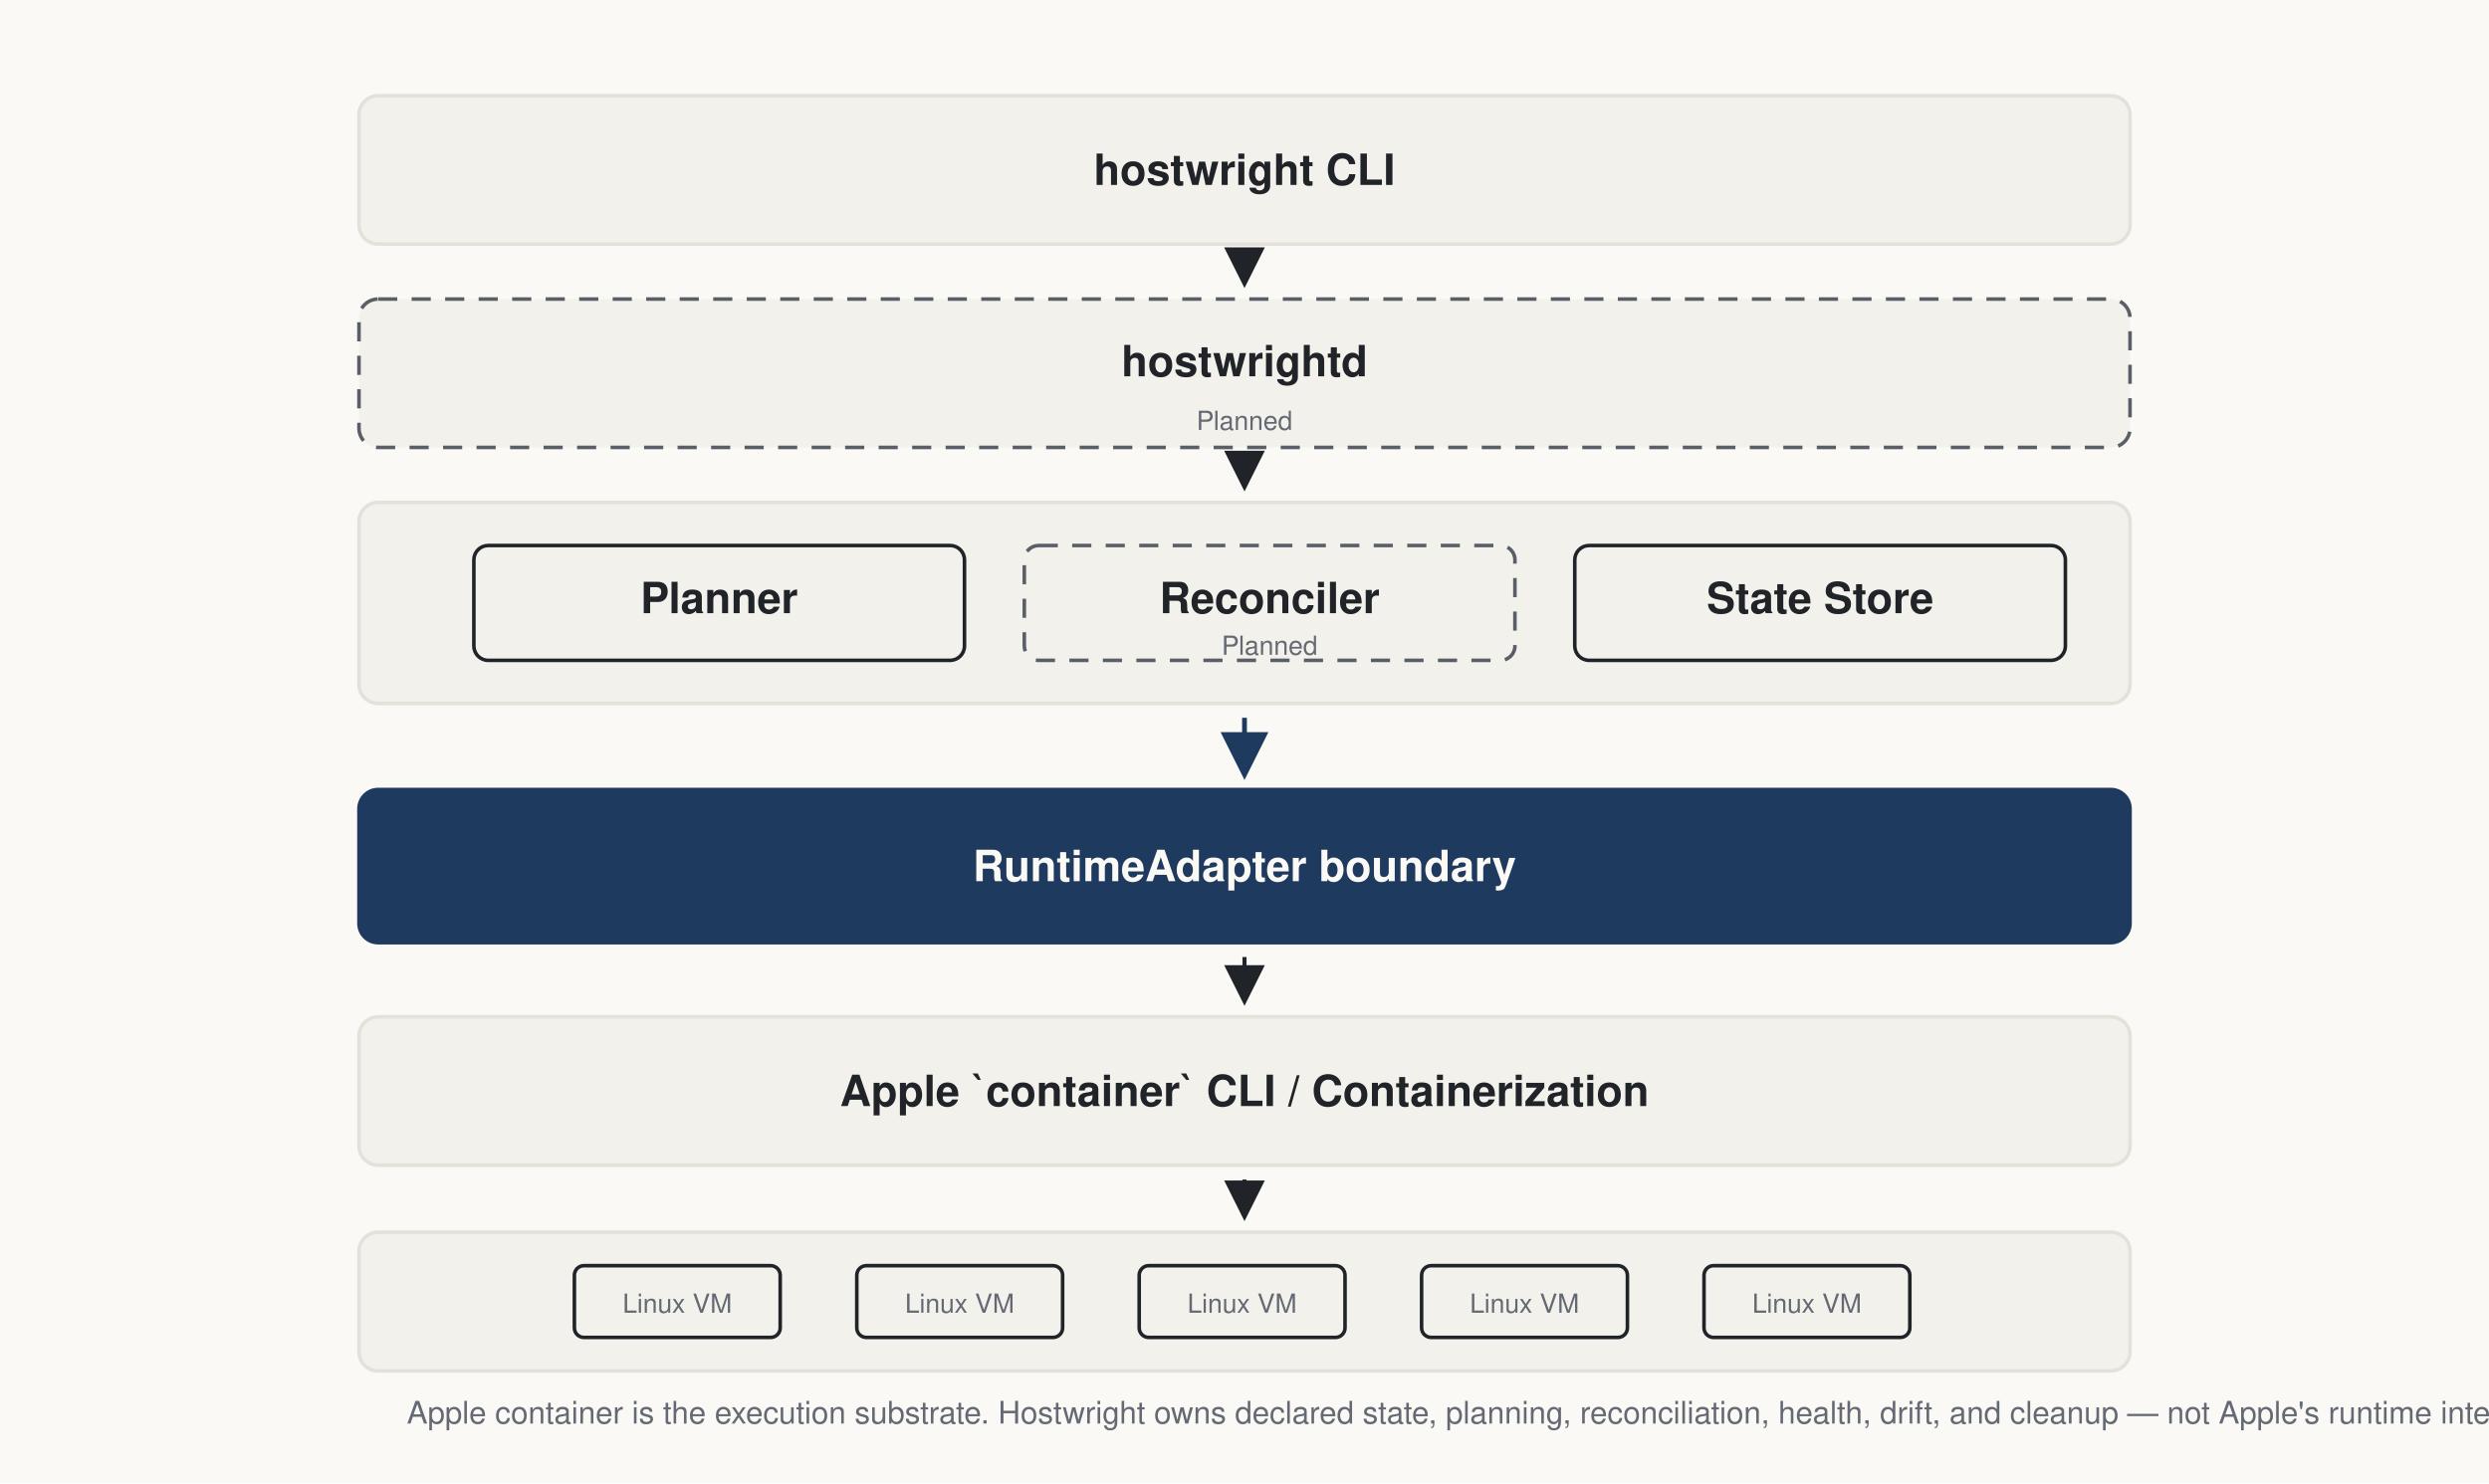
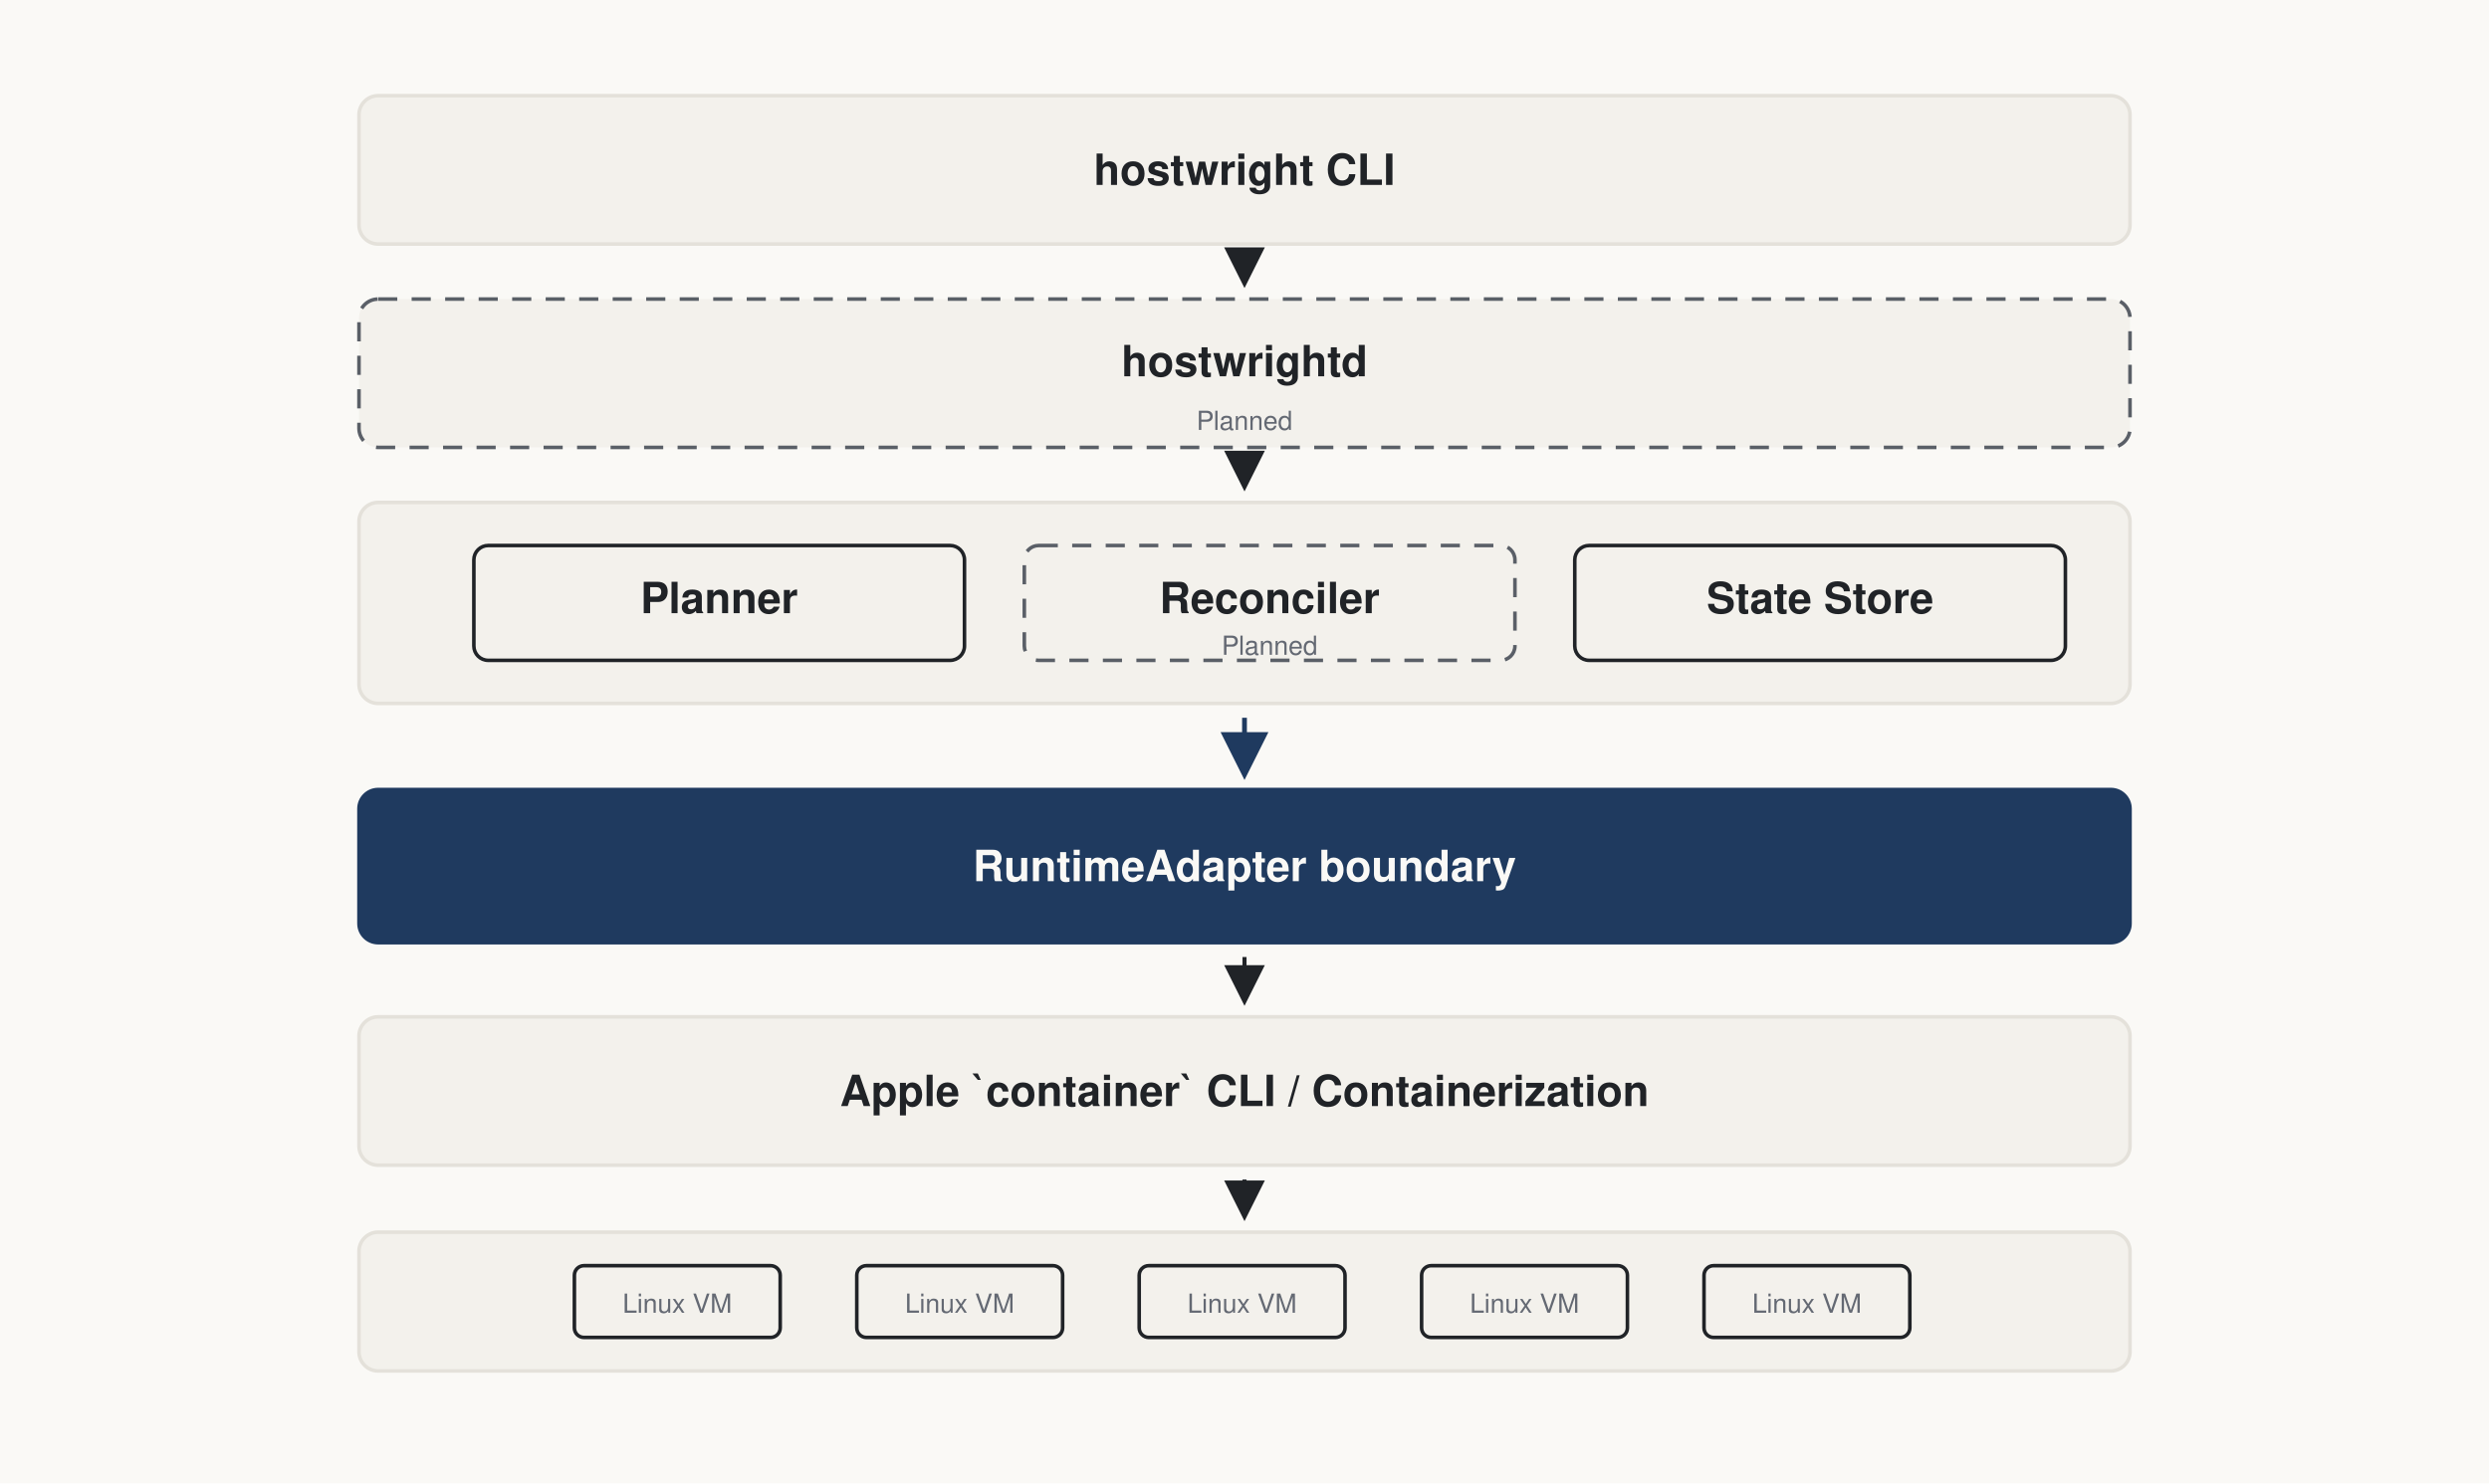
<svg xmlns="http://www.w3.org/2000/svg" viewBox="0 0 1040 620" role="img" aria-labelledby="title desc">
  <style>
      .label { font-family: Helvetica, Arial, sans-serif; fill: #202327; font-size: 18px; font-weight: 600; }
      .small { font-family: Helvetica, Arial, sans-serif; fill: #646973; font-size: 13px; font-weight: 400; }
      .mono { font-family: ui-monospace, SFMono-Regular, Menlo, Consolas, monospace; fill: #202327; font-size: 15px; }
      .tiny { font-family: Helvetica, Arial, sans-serif; fill: #646973; font-size: 11px; }
      .box { fill: #f3f1ec; stroke: #e4e1da; stroke-width: 1.5; }
      .box-ink { fill: #f3f1ec; stroke: #202327; stroke-width: 1.5; }
      .planned { stroke: #5a5f67; stroke-dasharray: 8 6; }
      .arrow { stroke: #202327; stroke-width: 1.7; fill: none; marker-end: url(#arrowInk); }
      .arrowAccent { stroke: #1f3a5f; stroke-width: 2; fill: none; marker-end: url(#arrowAccent); }
      .hair { stroke: #e4e1da; stroke-width: 1.5; }
    </style>
  <defs>
    <marker id="arrowInk" markerWidth="10" markerHeight="10" refX="8" refY="5" orient="auto" markerUnits="strokeWidth">
      <path d="M 0 0 L 10 5 L 0 10 z" fill="#202327" />
    </marker>
    <marker id="arrowAccent" markerWidth="10" markerHeight="10" refX="8" refY="5" orient="auto" markerUnits="strokeWidth">
      <path d="M 0 0 L 10 5 L 0 10 z" fill="#1f3a5f" />
    </marker>
  </defs>
  <rect x="0" y="0" width="1040" height="620" fill="#faf9f6" />
  <rect x="150" y="40" width="740" height="62" rx="8" class="box" />
  <text x="520.0" y="71.0" class="label" text-anchor="middle" dominant-baseline="middle">hostwright CLI</text>
  <rect x="150" y="125" width="740" height="62" rx="8" class="box planned" />
  <text x="520.0" y="151.0" class="label" text-anchor="middle" dominant-baseline="middle">hostwrightd</text>
  <text x="520.0" y="176.0" class="tiny" text-anchor="middle" dominant-baseline="middle" fill="#5a5f67">Planned</text>
  <rect x="150" y="210" width="740" height="84" rx="8" class="box" />
  <rect x="198" y="228" width="205" height="48" rx="6" class="box-ink" />
  <text x="300.5" y="250" class="label" text-anchor="middle" dominant-baseline="middle">Planner</text>
  <rect x="428" y="228" width="205" height="48" rx="6" class="box-ink planned" />
  <text x="530.5" y="250" class="label" text-anchor="middle" dominant-baseline="middle">Reconciler</text>
  <text x="530.5" y="270" class="tiny" text-anchor="middle" dominant-baseline="middle" fill="#5a5f67">Planned</text>
  <rect x="658" y="228" width="205" height="48" rx="6" class="box-ink" />
  <text x="760.5" y="250" class="label" text-anchor="middle" dominant-baseline="middle">State Store</text>
  <rect x="150" y="330" width="740" height="64" rx="8" fill="#1f3a5f" stroke="#1f3a5f" stroke-width="1.5" />
  <text x="520.0" y="362.0" class="label" text-anchor="middle" dominant-baseline="middle" style="fill:#faf9f6">RuntimeAdapter boundary</text>
  <rect x="150" y="425" width="740" height="62" rx="8" class="box" />
  <text x="520.0" y="456.0" class="label" text-anchor="middle" dominant-baseline="middle">Apple `container` CLI / Containerization</text>
  <rect x="150" y="515" width="740" height="58" rx="8" class="box" />
  <rect x="240" y="529" width="86" height="30" rx="4" class="box-ink" />
  <text x="283" y="545" class="tiny" text-anchor="middle" dominant-baseline="middle">Linux VM</text>
  <rect x="358" y="529" width="86" height="30" rx="4" class="box-ink" />
  <text x="401" y="545" class="tiny" text-anchor="middle" dominant-baseline="middle">Linux VM</text>
  <rect x="476" y="529" width="86" height="30" rx="4" class="box-ink" />
  <text x="519" y="545" class="tiny" text-anchor="middle" dominant-baseline="middle">Linux VM</text>
  <rect x="594" y="529" width="86" height="30" rx="4" class="box-ink" />
  <text x="637" y="545" class="tiny" text-anchor="middle" dominant-baseline="middle">Linux VM</text>
  <rect x="712" y="529" width="86" height="30" rx="4" class="box-ink" />
  <text x="755" y="545" class="tiny" text-anchor="middle" dominant-baseline="middle">Linux VM</text>
  <path d="M 520.0 108 L 520.0 117" class="arrow" />
  <path d="M 520.0 193 L 520.0 202" class="arrow" />
  <path d="M 520.0 300 L 520.0 322" class="arrowAccent" />
  <path d="M 520.0 400 L 520.0 417" class="arrow" />
  <path d="M 520.0 493 L 520.0 507" class="arrow" />
-   <text x="170" y="595" class="small" text-anchor="start">
-     <tspan x="170" dy="0">Apple container is the execution substrate. Hostwright owns declared state, planning, reconciliation, health, drift, and cleanup — not Apple's runtime internals.</tspan>
-   </text>
</svg>
